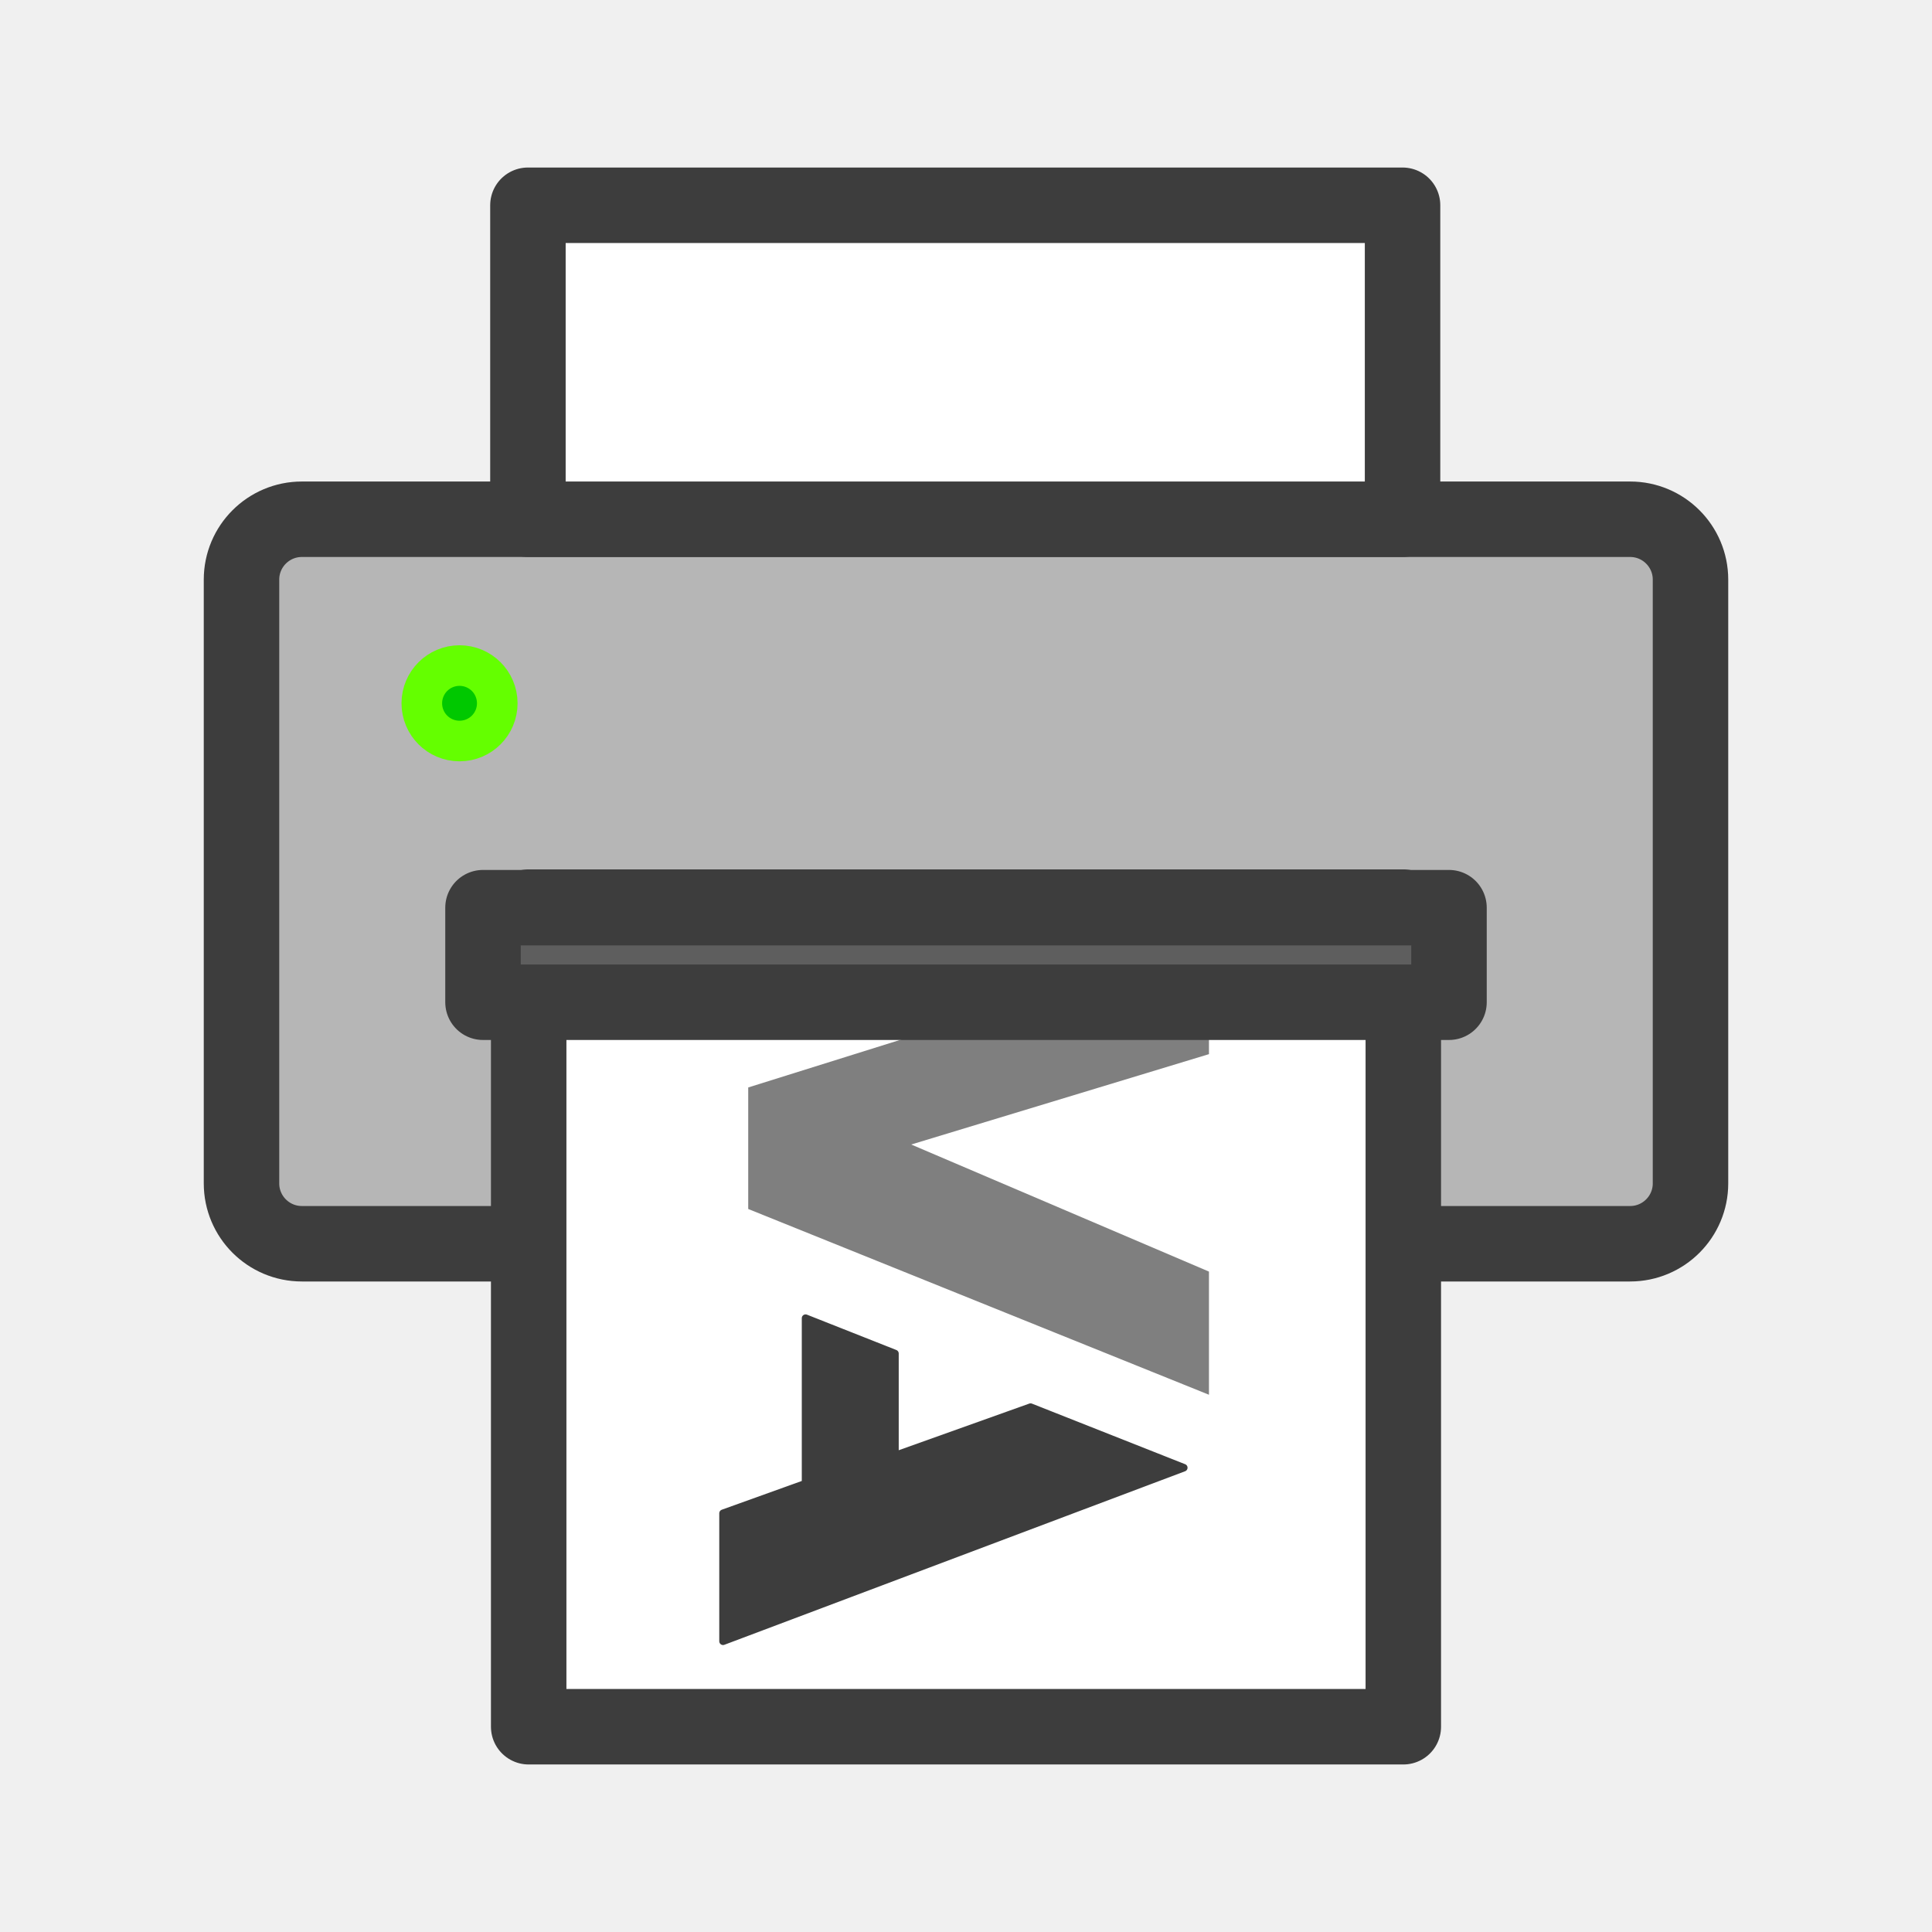
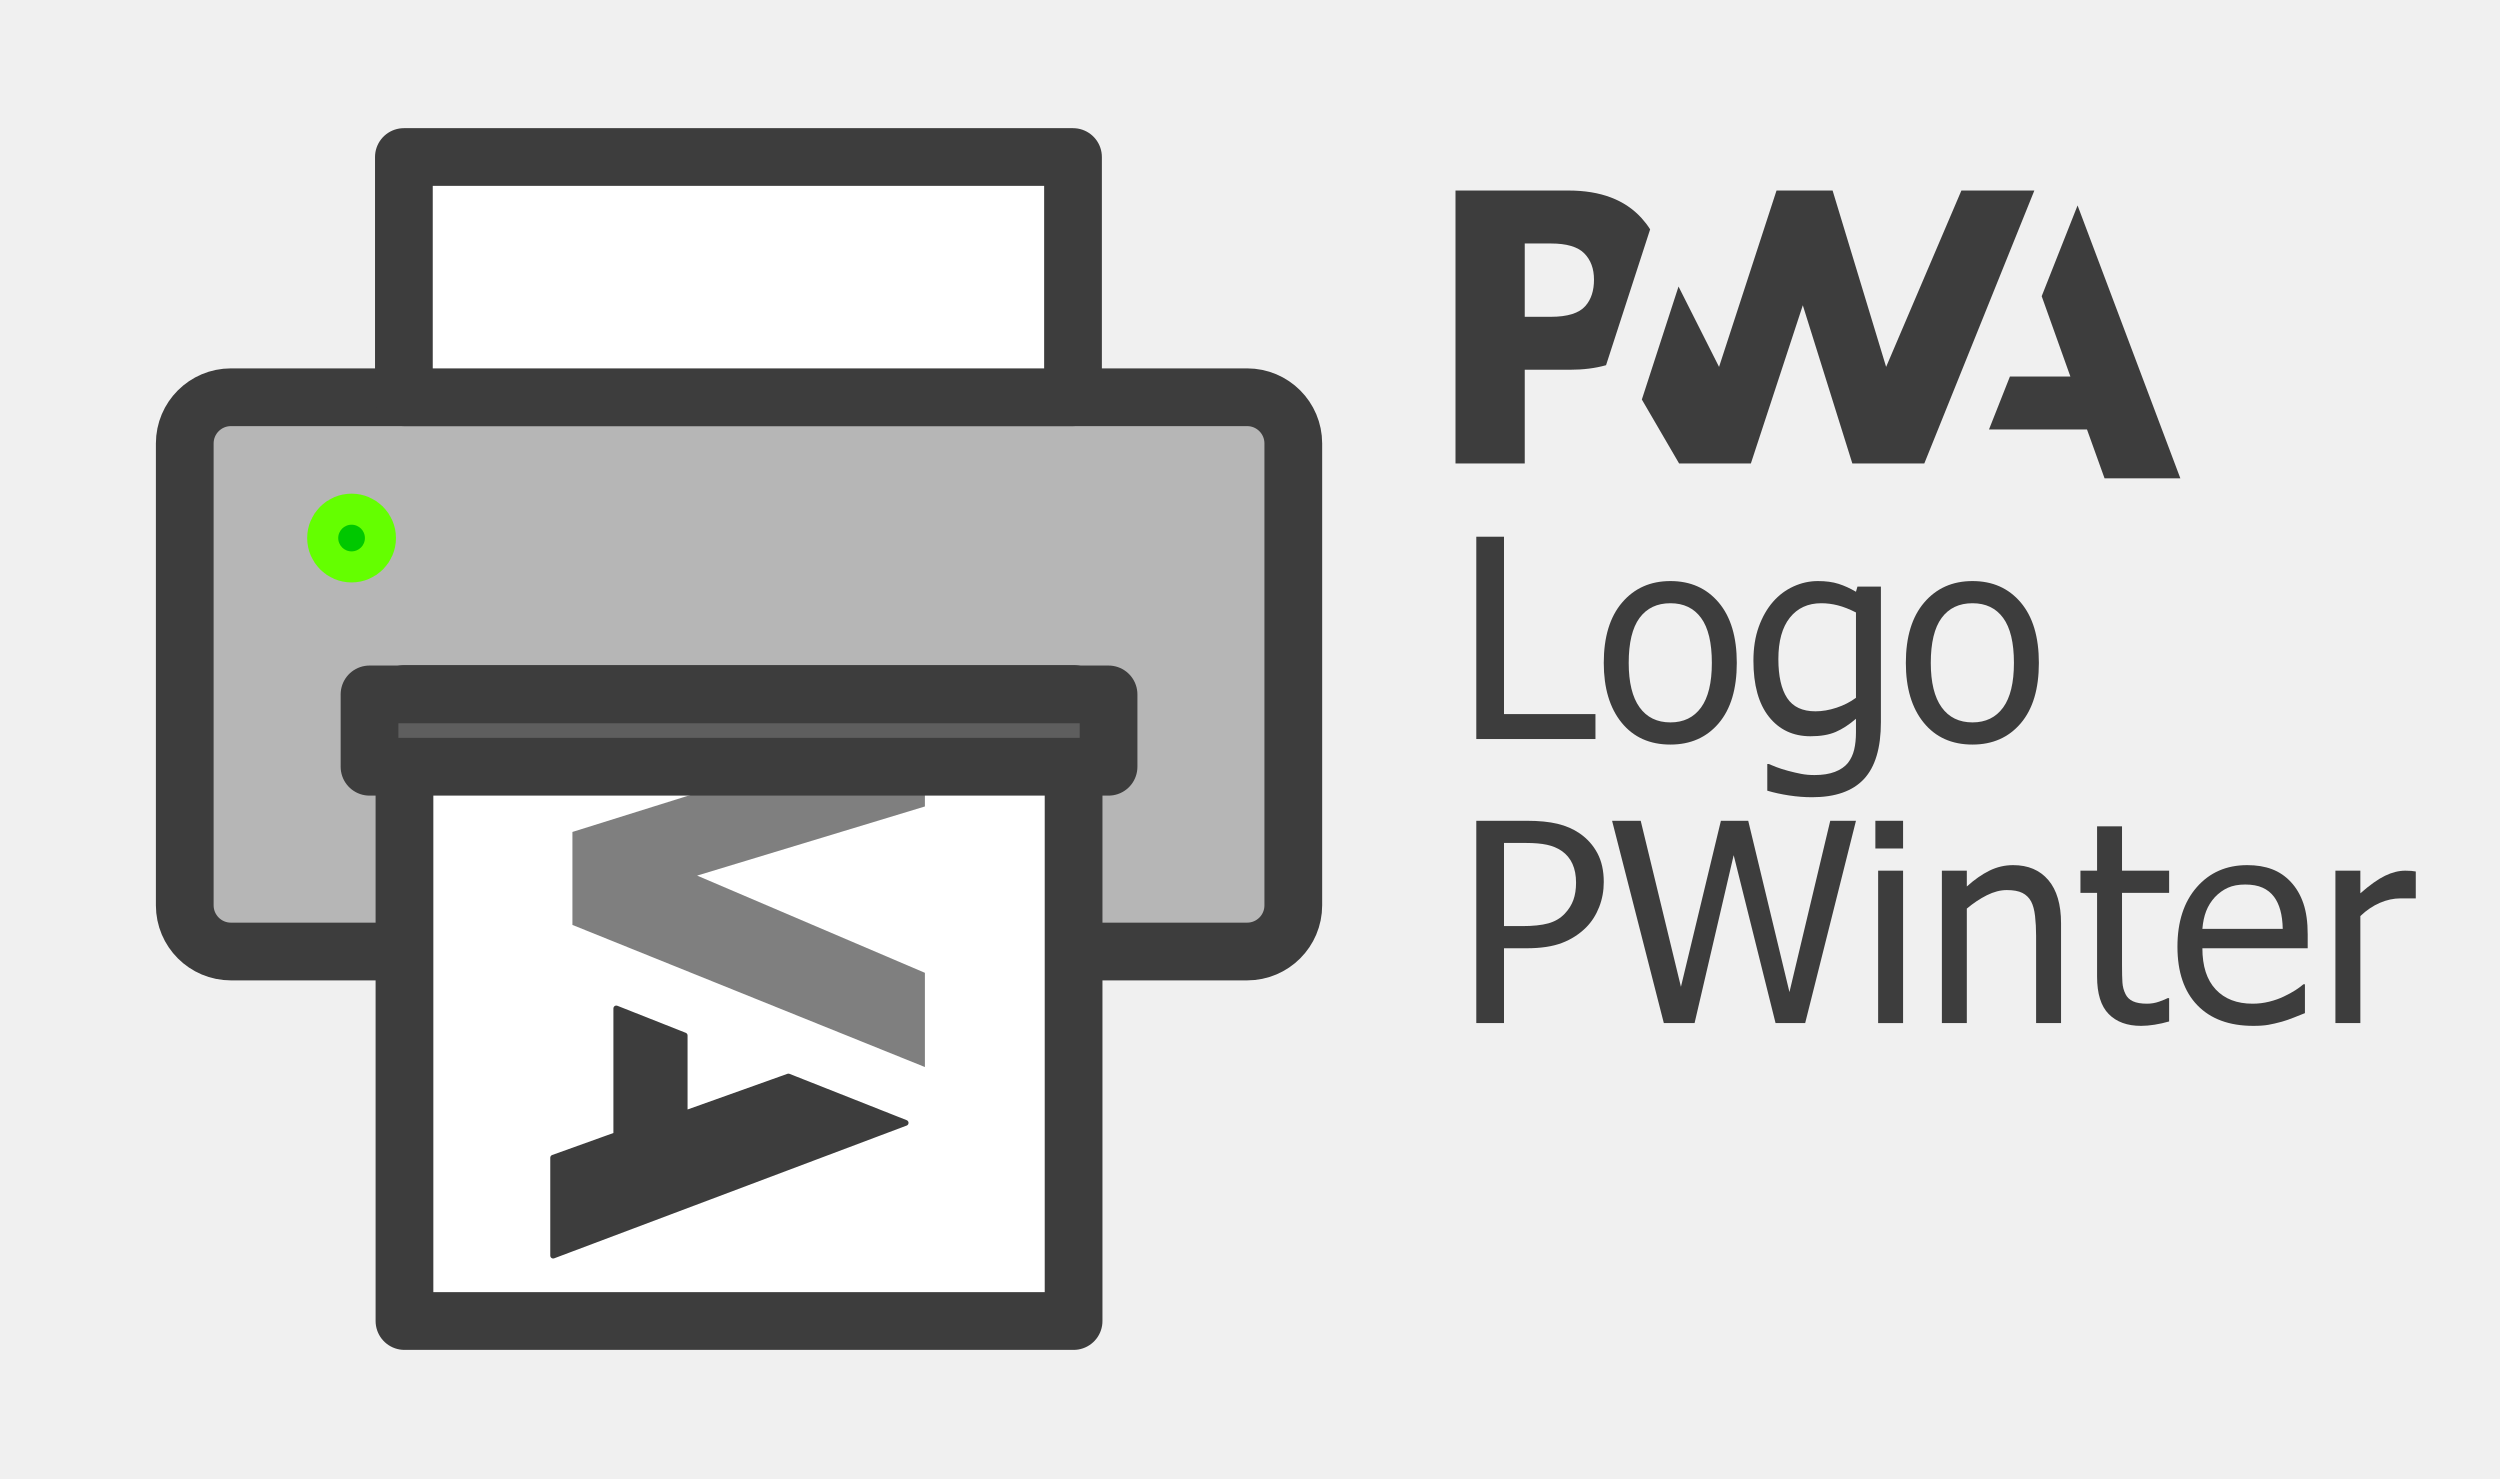
- <svg xmlns="http://www.w3.org/2000/svg" version="1.1" baseProfile="full" width="256" height="256" viewBox="0 0 256.00 256.00" enable-background="new 0 0 256.00 256.00" xml:space="preserve">
+ <svg xmlns="http://www.w3.org/2000/svg" version="1.1" baseProfile="full" width="433" height="256" viewBox="0 0 433.00 256.00" enable-background="new 0 0 433.00 256.00" xml:space="preserve">
  <g>
    <path fill="#B6B6B6" fill-opacity="1" stroke-width="10" stroke-linejoin="round" stroke="#3D3D3D" stroke-opacity="1" d="M 40,68.803L 216,68.803C 220.418,68.803 224,72.384 224,76.803L 224,156.803C 224,161.221 220.418,164.803 216,164.803L 40,164.803C 35.582,164.803 32,161.221 32,156.803L 32,76.803C 32,72.384 35.582,68.803 40,68.803 Z " />
    <rect x="70.053" y="120.197" fill="#FFFFFF" fill-opacity="1" stroke-width="10" stroke-linejoin="round" stroke="#3D3D3D" stroke-opacity="1" width="115.893" height="108.605" />
    <path fill="#3D3D3D" fill-opacity="1" stroke-linejoin="round" stroke="#3D3D3D" stroke-opacity="1" d="M 106.741,174.663L 118.586,179.347L 118.586,192.873L 136.556,186.453L 156.857,194.481L 95.806,217.475L 95.806,200.518L 106.741,196.588L 106.741,174.663 Z " />
    <line fill="none" stroke-linejoin="round" stroke="#3D3D3D" stroke-opacity="1" x1="133.87" y1="132.803" x2="160.193" y2="132.803" />
    <path fill="#7F7F7F" fill-opacity="1" stroke-linejoin="round" d="M 99.143,160.197L 160.193,184.811L 160.193,168.492L 120.741,151.654L 160.193,139.68L 160.193,132.803L 133.87,132.803L 134.523,133.017L 99.143,144.094L 99.143,160.197 Z " />
    <rect x="64" y="120.272" fill="#5E5E5E" fill-opacity="1" stroke-width="10" stroke-linejoin="round" stroke="#3D3D3D" stroke-opacity="1" width="128" height="12.53" />
    <rect x="69.953" y="27.198" fill="#FFFFFF" fill-opacity="1" stroke-width="10" stroke-linejoin="round" stroke="#3D3D3D" stroke-opacity="1" width="115.892" height="41.605" />
    <path fill="#00C800" fill-opacity="1" stroke-width="10" stroke-linejoin="round" stroke="#64FF00" stroke-opacity="1" d="M 60.891,90.501C 62.377,90.501 63.581,91.705 63.581,93.19C 63.581,94.675 62.377,95.879 60.891,95.879C 59.406,95.879 58.202,94.675 58.202,93.19C 58.202,91.705 59.406,90.501 60.891,90.501 Z " />
  </g>
+   <g>
+     <path fill="#3D3D3D" fill-opacity="1" stroke-linejoin="round" d="M 276.333,128L 255.693,128L 255.693,92.96L 260.493,92.96L 260.493,123.68L 276.333,123.68L 276.333,128 Z " />
+     <path fill="#3D3D3D" fill-opacity="1" stroke-linejoin="round" d="M 300.813,114.815C 300.813,119.33 299.767,122.816 297.674,125.274C 295.582,127.731 292.795,128.96 289.315,128.96C 285.73,128.96 282.911,127.691 280.855,125.154C 278.801,122.616 277.773,119.17 277.773,114.815C 277.773,110.33 278.83,106.846 280.946,104.364C 283.061,101.881 285.85,100.64 289.315,100.64C 292.795,100.64 295.582,101.878 297.674,104.353C 299.767,106.828 300.813,110.315 300.813,114.815 Z M 296.493,114.815C 296.493,111.32 295.872,108.724 294.629,107.026C 293.387,105.329 291.615,104.48 289.315,104.48C 287,104.48 285.218,105.329 283.968,107.026C 282.718,108.724 282.093,111.32 282.093,114.815C 282.093,118.195 282.718,120.758 283.968,122.503C 285.218,124.248 287,125.12 289.315,125.12C 291.6,125.12 293.368,124.263 294.618,122.548C 295.868,120.833 296.493,118.255 296.493,114.815 Z " />
+     <path fill="#3D3D3D" fill-opacity="1" stroke-linejoin="round" d="M 321.453,120.86L 321.453,106.078C 320.323,105.503 319.278,105.093 318.318,104.848C 317.358,104.603 316.401,104.48 315.446,104.48C 313.141,104.48 311.326,105.314 310.001,106.981C 308.676,108.649 308.013,111.038 308.013,114.148C 308.013,117.103 308.518,119.35 309.528,120.89C 310.538,122.43 312.173,123.2 314.433,123.2C 315.608,123.2 316.822,122.994 318.074,122.581C 319.327,122.169 320.453,121.595 321.453,120.86 Z M 306.333,132.32C 306.638,132.455 307.086,132.636 307.676,132.864C 308.266,133.091 308.936,133.305 309.686,133.505C 310.511,133.725 311.274,133.903 311.977,134.038C 312.679,134.173 313.446,134.24 314.276,134.24C 315.666,134.24 316.843,134.055 317.808,133.685C 318.773,133.315 319.526,132.798 320.066,132.133C 320.576,131.473 320.934,130.708 321.142,129.838C 321.349,128.968 321.453,127.975 321.453,126.86L 321.453,124.49C 320.253,125.525 319.076,126.289 317.921,126.781C 316.766,127.274 315.318,127.52 313.578,127.52C 310.563,127.52 308.162,126.393 306.374,124.138C 304.587,121.883 303.693,118.645 303.693,114.425C 303.693,112.22 304.002,110.264 304.619,108.556C 305.237,106.849 306.066,105.4 307.106,104.21C 308.101,103.07 309.278,102.19 310.638,101.57C 311.998,100.95 313.406,100.64 314.861,100.64C 316.236,100.64 317.426,100.8 318.431,101.12C 319.436,101.44 320.443,101.898 321.453,102.493L 321.708,101.6L 325.773,101.6L 325.773,125.053C 325.773,129.538 324.793,132.83 322.833,134.93C 320.873,137.03 317.878,138.08 313.848,138.08C 312.553,138.08 311.229,137.978 309.877,137.773C 308.524,137.568 307.263,137.293 306.093,136.948L 306.093,132.32L 306.333,132.32 Z " />
+     <path fill="#3D3D3D" fill-opacity="1" stroke-linejoin="round" d="M 353.133,114.815C 353.133,119.33 352.087,122.816 349.994,125.274C 347.902,127.731 345.115,128.96 341.635,128.96C 338.051,128.96 335.23,127.691 333.176,125.154C 331.12,122.616 330.093,119.17 330.093,114.815C 330.093,110.33 331.15,106.846 333.266,104.364C 335.381,101.881 338.17,100.64 341.635,100.64C 345.115,100.64 347.902,101.878 349.994,104.353C 352.087,106.828 353.133,110.315 353.133,114.815 Z M 348.813,114.815C 348.813,111.32 348.192,108.724 346.949,107.026C 345.707,105.329 343.935,104.48 341.635,104.48C 339.321,104.48 337.538,105.329 336.288,107.026C 335.038,108.724 334.413,111.32 334.413,114.815C 334.413,118.195 335.038,120.758 336.288,122.503C 337.538,124.248 339.321,125.12 341.635,125.12C 343.92,125.12 345.688,124.263 346.938,122.548C 348.188,120.833 348.813,118.255 348.813,114.815 Z " />
+     <path fill="#3D3D3D" fill-opacity="1" stroke-linejoin="round" d="M 277.773,152.773C 277.773,154.303 277.506,155.749 276.971,157.111C 276.436,158.474 275.693,159.638 274.743,160.603C 273.548,161.798 272.143,162.703 270.528,163.318C 268.913,163.933 266.873,164.24 264.408,164.24L 260.493,164.24L 260.493,177.2L 255.693,177.2L 255.693,142.16L 264.476,142.16C 266.546,142.16 268.308,142.334 269.763,142.681C 271.218,143.029 272.503,143.588 273.618,144.358C 274.918,145.258 275.936,146.396 276.671,147.774C 277.406,149.151 277.773,150.818 277.773,152.773 Z M 272.973,152.87C 272.973,151.63 272.767,150.55 272.354,149.63C 271.942,148.71 271.318,147.96 270.483,147.38C 269.753,146.88 268.903,146.525 267.933,146.315C 266.963,146.105 265.756,146 264.311,146L 260.493,146L 260.493,160.4L 263.636,160.4C 265.501,160.4 267.007,160.243 268.154,159.928C 269.302,159.613 270.256,159.053 271.016,158.248C 271.701,157.523 272.198,156.733 272.508,155.878C 272.818,155.023 272.973,154.02 272.973,152.87 Z " />
+     <path fill="#3D3D3D" fill-opacity="1" stroke-linejoin="round" d="M 321.453,142.16L 312.656,177.2L 307.526,177.2L 300.273,148.115L 293.5,177.2L 288.176,177.2L 279.213,142.16L 284.171,142.16L 291.138,170.915L 298.061,142.16L 302.793,142.16L 309.933,171.83L 316.998,142.16L 321.453,142.16 Z " />
+     <path fill="#3D3D3D" fill-opacity="1" stroke-linejoin="round" d="M 329.613,177.2L 325.293,177.2L 325.293,150.8L 329.613,150.8L 329.613,177.2 Z M 329.613,146.96L 324.813,146.96L 324.813,142.16L 329.613,142.16L 329.613,146.96 Z " />
+     <path fill="#3D3D3D" fill-opacity="1" stroke-linejoin="round" d="M 356.973,177.2L 352.653,177.2L 352.653,162.08C 352.653,160.86 352.593,159.723 352.473,158.668C 352.353,157.613 352.125,156.768 351.791,156.133C 351.426,155.468 350.917,154.973 350.264,154.648C 349.612,154.323 348.718,154.16 347.583,154.16C 346.468,154.16 345.317,154.458 344.129,155.053C 342.942,155.648 341.783,156.42 340.653,157.37L 340.653,177.2L 336.333,177.2L 336.333,150.8L 340.653,150.8L 340.653,153.538C 341.978,152.343 343.287,151.428 344.579,150.793C 345.872,150.158 347.236,149.84 348.671,149.84C 351.271,149.84 353.304,150.703 354.772,152.428C 356.239,154.153 356.973,156.65 356.973,159.92L 356.973,177.2 Z " />
+     <path fill="#3D3D3D" fill-opacity="1" stroke-linejoin="round" d="M 370.833,177.68C 368.433,177.68 366.563,176.996 365.223,175.629C 363.883,174.261 363.213,172.1 363.213,169.145L 363.213,154.64L 360.333,154.64L 360.333,150.8L 363.213,150.8L 363.213,143.12L 367.533,143.12L 367.533,150.8L 375.693,150.8L 375.693,154.64L 367.533,154.64L 367.533,167.105C 367.533,168.435 367.557,169.46 367.604,170.18C 367.652,170.9 367.833,171.573 368.148,172.198C 368.413,172.743 368.844,173.152 369.442,173.428C 370.039,173.703 370.851,173.84 371.875,173.84C 372.596,173.84 373.294,173.72 373.972,173.48C 374.649,173.24 375.136,173.04 375.431,172.88L 375.693,172.88L 375.693,176.915C 374.868,177.155 374.031,177.342 373.181,177.478C 372.331,177.613 371.548,177.68 370.833,177.68 Z " />
+     <path fill="#3D3D3D" fill-opacity="1" stroke-linejoin="round" d="M 390.281,177.68C 386.115,177.68 382.883,176.49 380.583,174.11C 378.283,171.73 377.133,168.35 377.133,163.97C 377.133,159.655 378.247,156.221 380.474,153.669C 382.702,151.116 385.618,149.84 389.223,149.84C 390.843,149.84 392.275,150.076 393.52,150.549C 394.766,151.021 395.855,151.763 396.79,152.773C 397.73,153.783 398.449,155.016 398.947,156.474C 399.444,157.931 399.693,159.715 399.693,161.825L 399.693,164.24L 381.453,164.24C 381.453,167.35 382.223,169.728 383.763,171.373C 385.303,173.018 387.433,173.84 390.153,173.84C 391.128,173.84 392.084,173.724 393.022,173.491C 393.959,173.259 394.806,172.96 395.56,172.595C 396.36,172.215 397.036,171.846 397.585,171.489C 398.135,171.131 398.591,170.795 398.95,170.48L 399.213,170.48L 399.213,175.475C 398.698,175.68 398.058,175.935 397.293,176.24C 396.528,176.545 395.843,176.783 395.238,176.953C 394.378,177.188 393.602,177.368 392.909,177.493C 392.217,177.618 391.341,177.68 390.281,177.68 Z M 395.373,160.88C 395.343,159.625 395.202,158.544 394.949,157.636C 394.697,156.729 394.335,155.96 393.865,155.33C 393.345,154.635 392.682,154.106 391.874,153.744C 391.067,153.381 390.065,153.2 388.87,153.2C 387.696,153.2 386.696,153.386 385.87,153.759C 385.045,154.131 384.295,154.673 383.62,155.383C 382.96,156.108 382.458,156.911 382.113,157.794C 381.768,158.676 381.548,159.705 381.453,160.88L 395.373,160.88 Z " />
+     <path fill="#3D3D3D" fill-opacity="1" stroke-linejoin="round" d="M 418.413,155.6L 418.173,155.6C 417.843,155.6 417.492,155.6 417.119,155.6C 416.747,155.6 416.298,155.6 415.773,155.6C 414.573,155.6 413.378,155.858 412.188,156.373C 410.998,156.888 409.873,157.65 408.813,158.66L 408.813,177.2L 404.493,177.2L 404.493,150.8L 408.813,150.8L 408.813,154.723C 410.443,153.288 411.864,152.275 413.077,151.685C 414.289,151.095 415.466,150.8 416.605,150.8C 417.065,150.8 417.411,150.813 417.641,150.838C 417.87,150.863 418.128,150.898 418.413,150.943L 418.413,155.6 Z " />
+   </g>
+   <g>
+     <path fill="#3D3D3D" fill-opacity="1" stroke-linejoin="round" d="M 344.492,74.386L 348.119,65.214L 358.591,65.214L 353.62,51.302L 359.836,35.583L 377.639,82.852L 364.51,82.852L 361.468,74.386L 344.492,74.386 Z " />
+     <path fill="#3D3D3D" fill-opacity="1" stroke-linejoin="round" d="M 333.291,80.269L 352.349,33L 339.714,33L 326.677,63.546L 317.406,33L 307.694,33L 297.74,63.546L 290.72,49.627L 284.368,69.198L 290.818,80.269L 303.252,80.269L 312.247,52.875L 320.823,80.269L 333.291,80.269 Z " />
+     <path fill="#3D3D3D" fill-opacity="1" stroke-linejoin="round" d="M 264.086,64.042L 271.869,64.042C 274.226,64.042 276.326,63.779 278.167,63.253L 280.179,57.052L 285.804,39.722C 285.376,39.043 284.886,38.401 284.336,37.795C 281.448,34.599 277.223,33 271.66,33L 252.093,33L 252.093,80.269L 264.086,80.269L 264.086,64.042 Z M 274.388,43.875C 275.516,45.01 276.08,46.53 276.08,48.433C 276.08,50.351 275.584,51.872 274.592,52.997C 273.504,54.246 271.501,54.871 268.584,54.871L 264.086,54.871L 264.086,42.172L 268.617,42.172C 271.336,42.172 273.26,42.739 274.388,43.875 Z " />
+   </g>
</svg>
